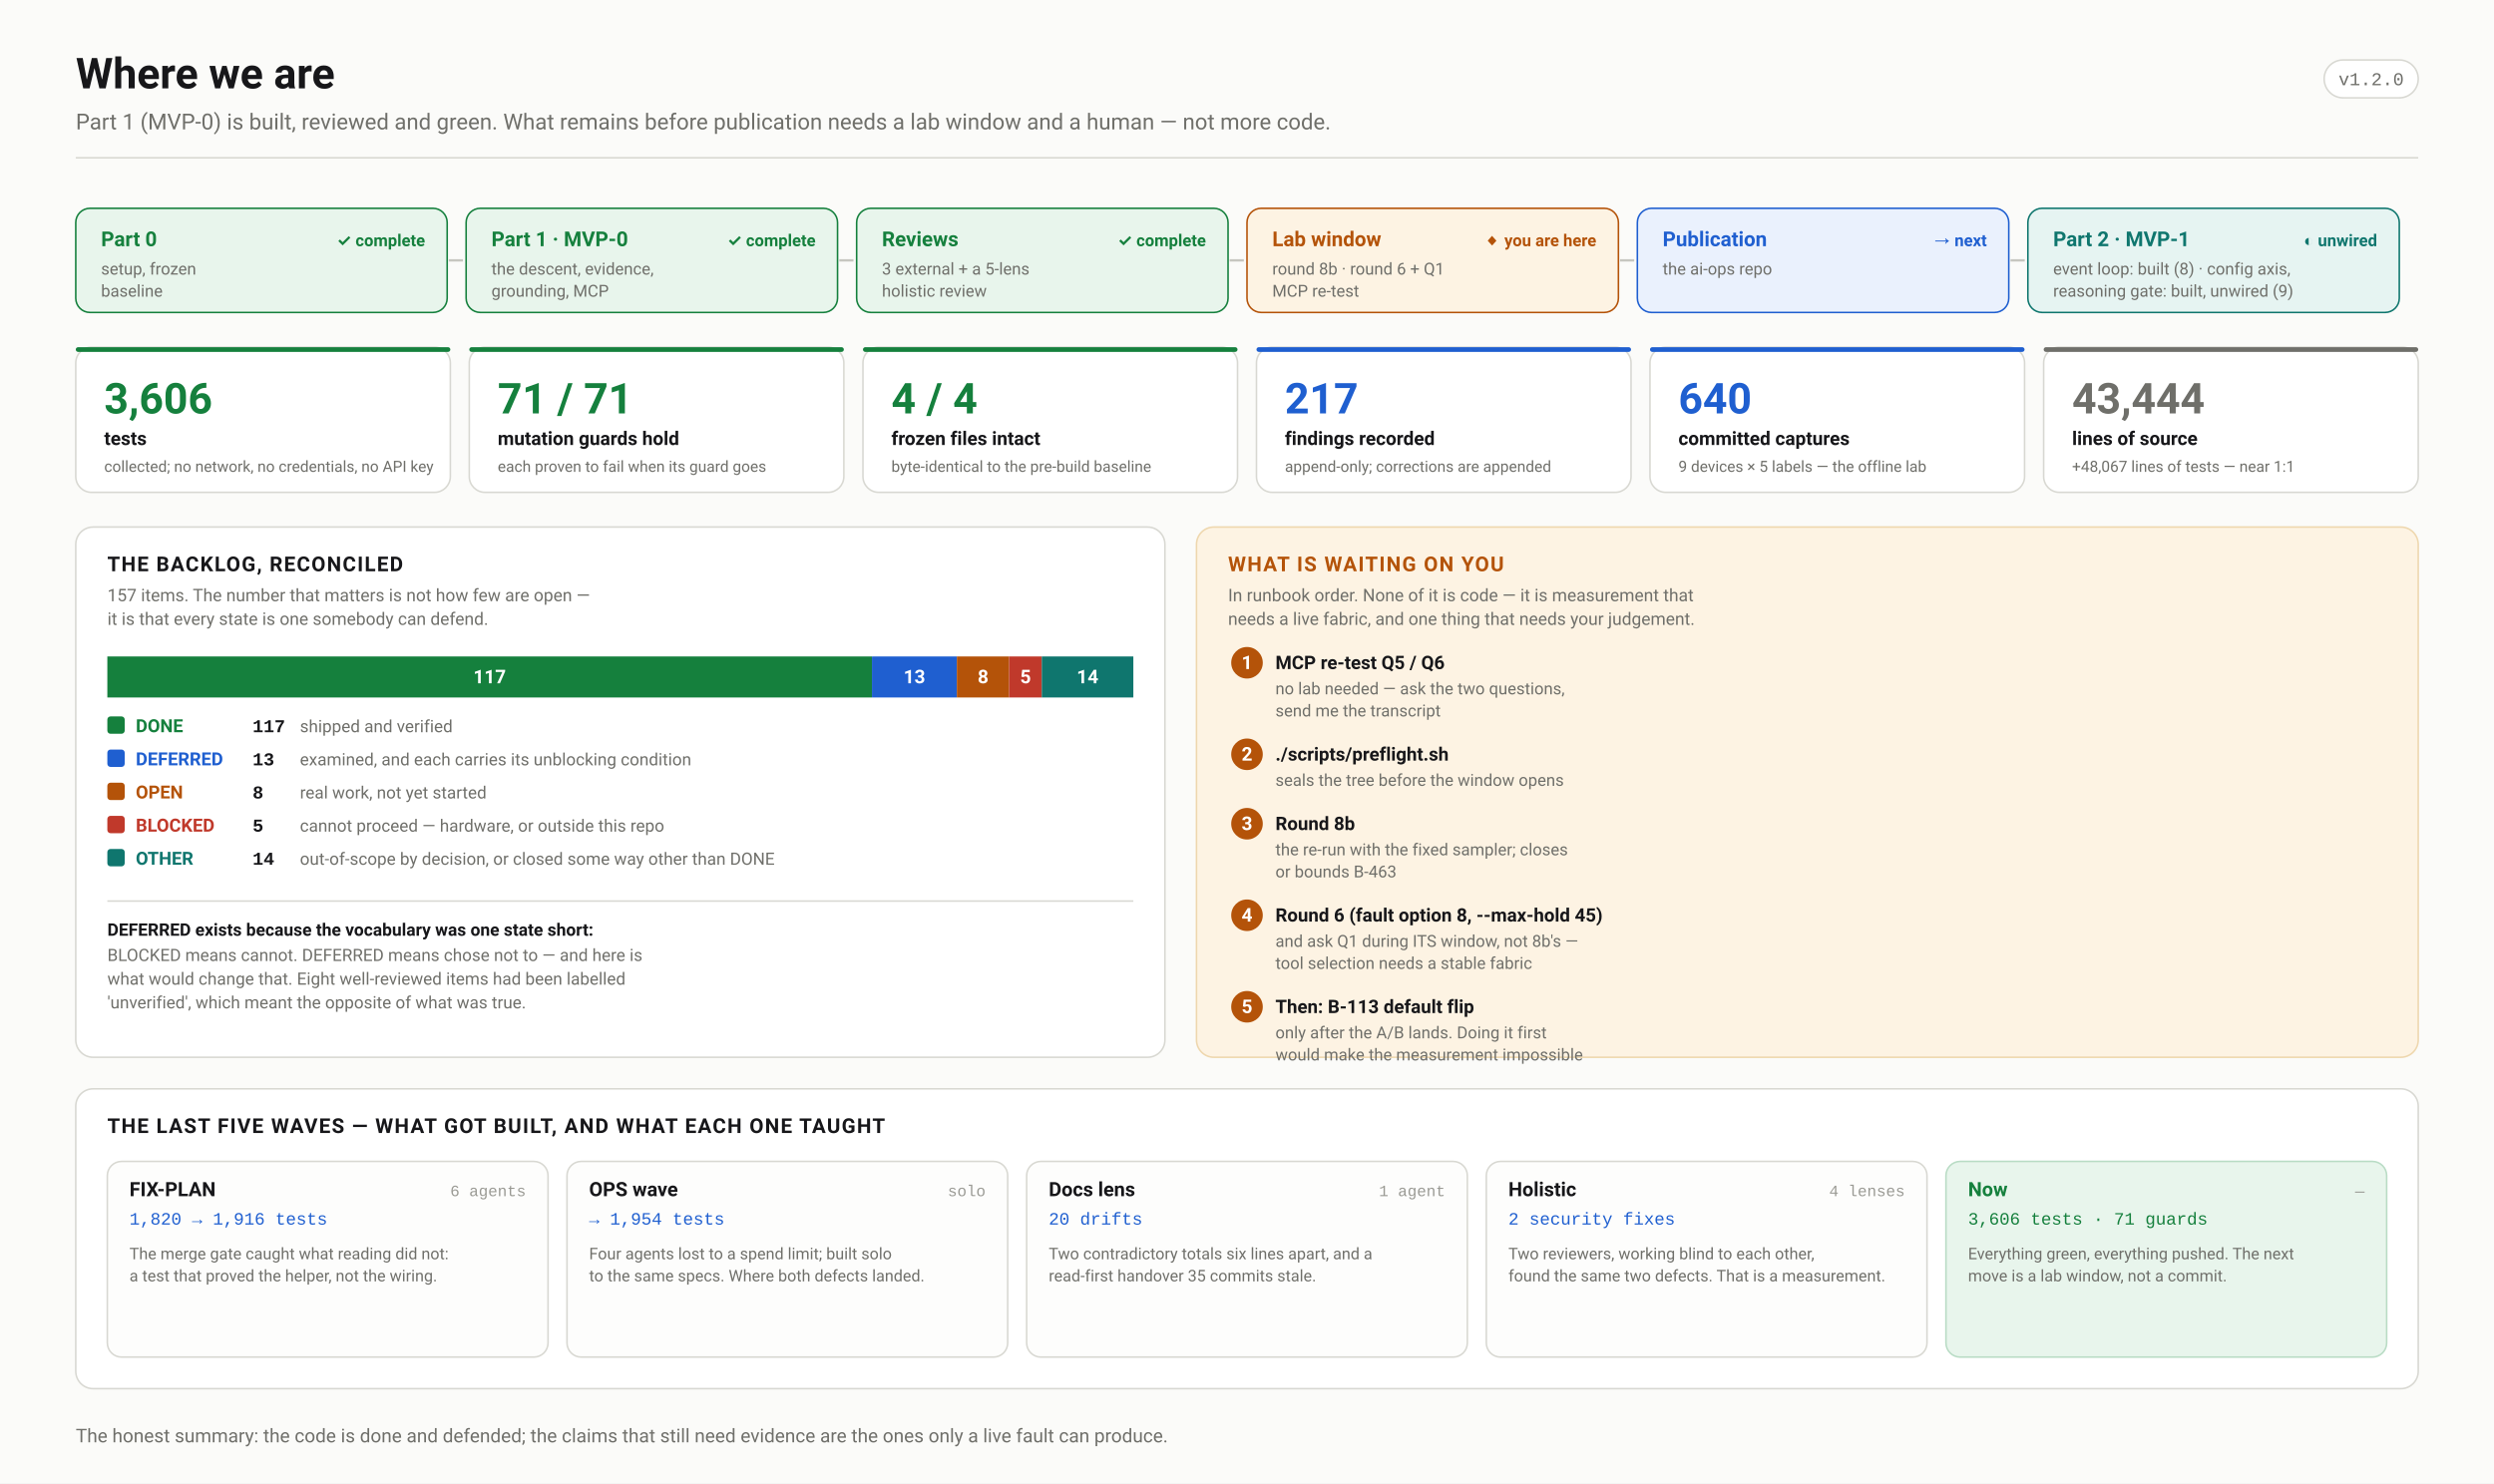
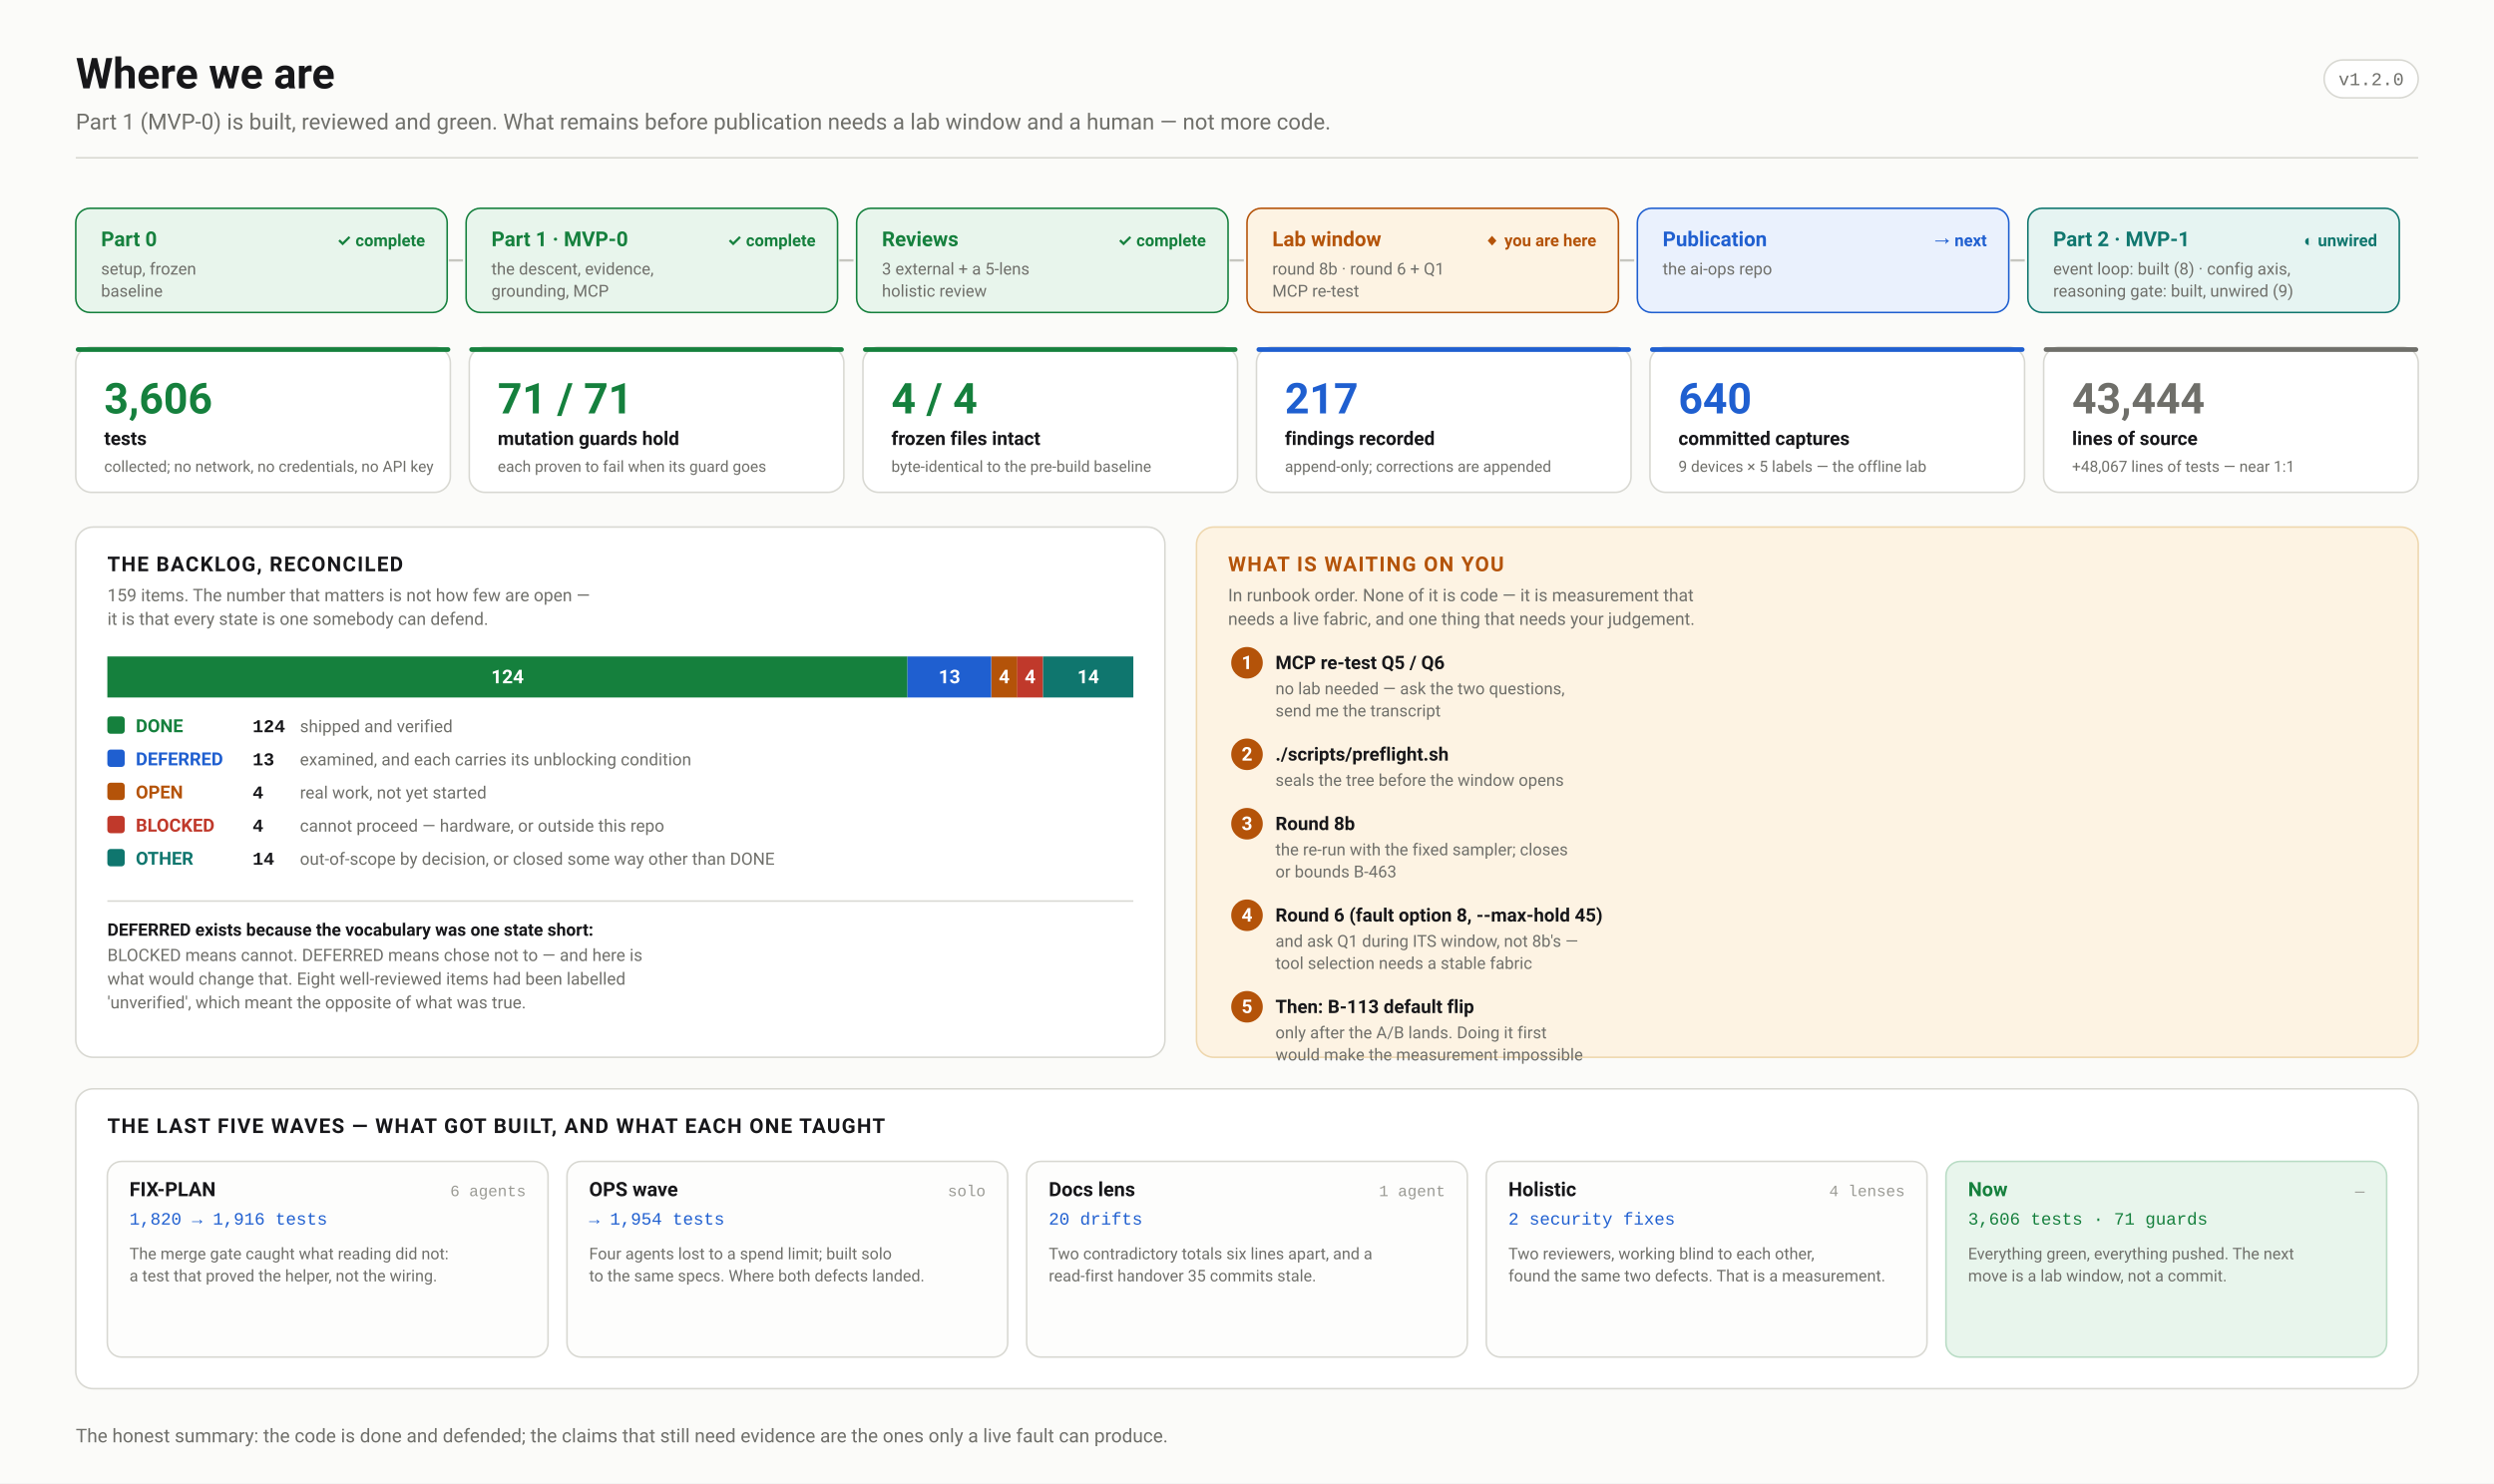
<svg xmlns="http://www.w3.org/2000/svg" width="1580" height="940" viewBox="0 0 1580 940" font-family="ui-sans-serif,-apple-system,'Segoe UI',Roboto,Helvetica,Arial,sans-serif">
  <defs>
    <marker id="arw" viewBox="0 0 10 10" refX="9" refY="5" markerWidth="6" markerHeight="6" orient="auto-start-reverse">
      <path d="M 0 0 L 10 5 L 0 10 z" fill="#6f6f6a" />
    </marker>
    <marker id="arwb" viewBox="0 0 10 10" refX="9" refY="5" markerWidth="6" markerHeight="6" orient="auto-start-reverse">
      <path d="M 0 0 L 10 5 L 0 10 z" fill="#1f5fd0" />
    </marker>
    <marker id="arwr" viewBox="0 0 10 10" refX="9" refY="5" markerWidth="6" markerHeight="6" orient="auto-start-reverse">
      <path d="M 0 0 L 10 5 L 0 10 z" fill="#c0392b" />
    </marker>
    <marker id="arwp" viewBox="0 0 10 10" refX="9" refY="5" markerWidth="6" markerHeight="6" orient="auto-start-reverse">
      <path d="M 0 0 L 10 5 L 0 10 z" fill="#6d28d9" />
    </marker>
    <marker id="arwg" viewBox="0 0 10 10" refX="9" refY="5" markerWidth="6" markerHeight="6" orient="auto-start-reverse">
      <path d="M 0 0 L 10 5 L 0 10 z" fill="#15803d" />
    </marker>
  </defs>
  <rect width="1580" height="940" fill="#fbfbf9" />
  <text x="48.0" y="56.0" font-family="ui-sans-serif,-apple-system,'Segoe UI',Roboto,Helvetica,Arial,sans-serif" font-size="27" font-weight="700" fill="#17171a" text-anchor="start">Where we are</text>
  <text x="48.0" y="82.0" font-family="ui-sans-serif,-apple-system,'Segoe UI',Roboto,Helvetica,Arial,sans-serif" font-size="14" font-weight="400" fill="#6f6f6a" text-anchor="start">Part 1 (MVP-0) is built, reviewed and green. What remains before publication needs a lab window and a human — not more code.</text>
  <rect x="1472.4" y="38.0" width="59.6" height="24.0" rx="12" fill="#fff" stroke="#d8d8d2" stroke-width="1" />
  <text x="1502.2" y="54.0" font-family="ui-monospace,'SF Mono',Menlo,Consolas,'Liberation Mono',monospace" font-size="11.5" font-weight="400" fill="#6f6f6a" text-anchor="middle">v1.2.0</text>
  <line x1="48.0" y1="100.0" x2="1532.0" y2="100.0" stroke="#d8d8d2" stroke-width="1" />
  <rect x="48.0" y="132.0" width="235.3" height="66.0" rx="9" fill="#e8f5ec" stroke="#15803d" stroke-width="1" />
  <text x="64.0" y="156.0" font-family="ui-sans-serif,-apple-system,'Segoe UI',Roboto,Helvetica,Arial,sans-serif" font-size="13" font-weight="700" fill="#15803d" text-anchor="start">Part 0</text>
  <text x="64.0" y="174.0" font-family="ui-sans-serif,-apple-system,'Segoe UI',Roboto,Helvetica,Arial,sans-serif" font-size="10.5" font-weight="400" fill="#6f6f6a" text-anchor="start">setup, frozen</text>
  <text x="64.0" y="188.0" font-family="ui-sans-serif,-apple-system,'Segoe UI',Roboto,Helvetica,Arial,sans-serif" font-size="10.5" font-weight="400" fill="#6f6f6a" text-anchor="start">baseline</text>
  <text x="269.3" y="156.0" font-family="ui-sans-serif,-apple-system,'Segoe UI',Roboto,Helvetica,Arial,sans-serif" font-size="10.5" font-weight="700" fill="#15803d" text-anchor="end">✓ complete</text>
  <line x1="284.3" y1="165.0" x2="293.3" y2="165.0" stroke="#c6c6c0" stroke-width="1.5" />
  <rect x="295.3" y="132.0" width="235.3" height="66.0" rx="9" fill="#e8f5ec" stroke="#15803d" stroke-width="1" />
  <text x="311.3" y="156.0" font-family="ui-sans-serif,-apple-system,'Segoe UI',Roboto,Helvetica,Arial,sans-serif" font-size="13" font-weight="700" fill="#15803d" text-anchor="start">Part 1 · MVP-0</text>
  <text x="311.3" y="174.0" font-family="ui-sans-serif,-apple-system,'Segoe UI',Roboto,Helvetica,Arial,sans-serif" font-size="10.5" font-weight="400" fill="#6f6f6a" text-anchor="start">the descent, evidence,</text>
  <text x="311.3" y="188.0" font-family="ui-sans-serif,-apple-system,'Segoe UI',Roboto,Helvetica,Arial,sans-serif" font-size="10.5" font-weight="400" fill="#6f6f6a" text-anchor="start">grounding, MCP</text>
  <text x="516.7" y="156.0" font-family="ui-sans-serif,-apple-system,'Segoe UI',Roboto,Helvetica,Arial,sans-serif" font-size="10.5" font-weight="700" fill="#15803d" text-anchor="end">✓ complete</text>
  <line x1="531.7" y1="165.0" x2="540.7" y2="165.0" stroke="#c6c6c0" stroke-width="1.5" />
  <rect x="542.7" y="132.0" width="235.3" height="66.0" rx="9" fill="#e8f5ec" stroke="#15803d" stroke-width="1" />
  <text x="558.7" y="156.0" font-family="ui-sans-serif,-apple-system,'Segoe UI',Roboto,Helvetica,Arial,sans-serif" font-size="13" font-weight="700" fill="#15803d" text-anchor="start">Reviews</text>
  <text x="558.7" y="174.0" font-family="ui-sans-serif,-apple-system,'Segoe UI',Roboto,Helvetica,Arial,sans-serif" font-size="10.5" font-weight="400" fill="#6f6f6a" text-anchor="start">3 external + a 5-lens</text>
  <text x="558.7" y="188.0" font-family="ui-sans-serif,-apple-system,'Segoe UI',Roboto,Helvetica,Arial,sans-serif" font-size="10.5" font-weight="400" fill="#6f6f6a" text-anchor="start">holistic review</text>
  <text x="764.0" y="156.0" font-family="ui-sans-serif,-apple-system,'Segoe UI',Roboto,Helvetica,Arial,sans-serif" font-size="10.5" font-weight="700" fill="#15803d" text-anchor="end">✓ complete</text>
  <line x1="779.0" y1="165.0" x2="788.0" y2="165.0" stroke="#c6c6c0" stroke-width="1.5" />
  <rect x="790.0" y="132.0" width="235.3" height="66.0" rx="9" fill="#fdf3e3" stroke="#b45309" stroke-width="1" />
  <text x="806.0" y="156.0" font-family="ui-sans-serif,-apple-system,'Segoe UI',Roboto,Helvetica,Arial,sans-serif" font-size="13" font-weight="700" fill="#b45309" text-anchor="start">Lab window</text>
  <text x="806.0" y="174.0" font-family="ui-sans-serif,-apple-system,'Segoe UI',Roboto,Helvetica,Arial,sans-serif" font-size="10.5" font-weight="400" fill="#6f6f6a" text-anchor="start">round 8b · round 6 + Q1</text>
  <text x="806.0" y="188.0" font-family="ui-sans-serif,-apple-system,'Segoe UI',Roboto,Helvetica,Arial,sans-serif" font-size="10.5" font-weight="400" fill="#6f6f6a" text-anchor="start">MCP re-test</text>
  <text x="1011.3" y="156.0" font-family="ui-sans-serif,-apple-system,'Segoe UI',Roboto,Helvetica,Arial,sans-serif" font-size="10.5" font-weight="700" fill="#b45309" text-anchor="end">◆ you are here</text>
  <line x1="1026.3" y1="165.0" x2="1035.3" y2="165.0" stroke="#c6c6c0" stroke-width="1.5" />
  <rect x="1037.3" y="132.0" width="235.3" height="66.0" rx="9" fill="#eaf1fd" stroke="#1f5fd0" stroke-width="1" />
  <text x="1053.3" y="156.0" font-family="ui-sans-serif,-apple-system,'Segoe UI',Roboto,Helvetica,Arial,sans-serif" font-size="13" font-weight="700" fill="#1f5fd0" text-anchor="start">Publication</text>
  <text x="1053.3" y="174.0" font-family="ui-sans-serif,-apple-system,'Segoe UI',Roboto,Helvetica,Arial,sans-serif" font-size="10.5" font-weight="400" fill="#6f6f6a" text-anchor="start">the ai-ops repo</text>
  <text x="1258.7" y="156.0" font-family="ui-sans-serif,-apple-system,'Segoe UI',Roboto,Helvetica,Arial,sans-serif" font-size="10.5" font-weight="700" fill="#1f5fd0" text-anchor="end">→ next</text>
  <line x1="1273.7" y1="165.0" x2="1282.7" y2="165.0" stroke="#c6c6c0" stroke-width="1.5" />
  <rect x="1284.7" y="132.0" width="235.3" height="66.0" rx="9" fill="#e6f4f2" stroke="#0f766e" stroke-width="1" />
  <text x="1300.7" y="156.0" font-family="ui-sans-serif,-apple-system,'Segoe UI',Roboto,Helvetica,Arial,sans-serif" font-size="13" font-weight="700" fill="#0f766e" text-anchor="start">Part 2 · MVP-1</text>
  <text x="1300.7" y="174.0" font-family="ui-sans-serif,-apple-system,'Segoe UI',Roboto,Helvetica,Arial,sans-serif" font-size="10.5" font-weight="400" fill="#6f6f6a" text-anchor="start">event loop: built (8) · config axis,</text>
  <text x="1300.7" y="188.0" font-family="ui-sans-serif,-apple-system,'Segoe UI',Roboto,Helvetica,Arial,sans-serif" font-size="10.5" font-weight="400" fill="#6f6f6a" text-anchor="start">reasoning gate: built, unwired (9)</text>
  <text x="1506.0" y="156.0" font-family="ui-sans-serif,-apple-system,'Segoe UI',Roboto,Helvetica,Arial,sans-serif" font-size="10.5" font-weight="700" fill="#0f766e" text-anchor="end">◐ unwired</text>
  <rect x="48.0" y="220.0" width="237.3" height="92.0" rx="10" fill="#ffffff" stroke="#d8d8d2" stroke-width="1" />
  <rect x="48.0" y="220.0" width="237.3" height="3.0" rx="1.5" fill="#15803d" stroke="none" stroke-width="1" />
  <text x="66.0" y="262.0" font-family="ui-sans-serif,-apple-system,'Segoe UI',Roboto,Helvetica,Arial,sans-serif" font-size="27" font-weight="700" fill="#15803d" text-anchor="start">3,606</text>
  <text x="66.0" y="282.0" font-family="ui-sans-serif,-apple-system,'Segoe UI',Roboto,Helvetica,Arial,sans-serif" font-size="12" font-weight="600" fill="#17171a" text-anchor="start">tests</text>
  <text x="66.0" y="299.0" font-family="ui-sans-serif,-apple-system,'Segoe UI',Roboto,Helvetica,Arial,sans-serif" font-size="9.8" font-weight="400" fill="#6f6f6a" text-anchor="start">collected; no network, no credentials, no API key</text>
  <rect x="297.3" y="220.0" width="237.3" height="92.0" rx="10" fill="#ffffff" stroke="#d8d8d2" stroke-width="1" />
  <rect x="297.3" y="220.0" width="237.3" height="3.0" rx="1.5" fill="#15803d" stroke="none" stroke-width="1" />
  <text x="315.3" y="262.0" font-family="ui-sans-serif,-apple-system,'Segoe UI',Roboto,Helvetica,Arial,sans-serif" font-size="27" font-weight="700" fill="#15803d" text-anchor="start">71 / 71</text>
  <text x="315.3" y="282.0" font-family="ui-sans-serif,-apple-system,'Segoe UI',Roboto,Helvetica,Arial,sans-serif" font-size="12" font-weight="600" fill="#17171a" text-anchor="start">mutation guards hold</text>
  <text x="315.3" y="299.0" font-family="ui-sans-serif,-apple-system,'Segoe UI',Roboto,Helvetica,Arial,sans-serif" font-size="9.8" font-weight="400" fill="#6f6f6a" text-anchor="start">each proven to fail when its guard goes</text>
  <rect x="546.7" y="220.0" width="237.3" height="92.0" rx="10" fill="#ffffff" stroke="#d8d8d2" stroke-width="1" />
  <rect x="546.7" y="220.0" width="237.3" height="3.0" rx="1.5" fill="#15803d" stroke="none" stroke-width="1" />
  <text x="564.7" y="262.0" font-family="ui-sans-serif,-apple-system,'Segoe UI',Roboto,Helvetica,Arial,sans-serif" font-size="27" font-weight="700" fill="#15803d" text-anchor="start">4 / 4</text>
  <text x="564.7" y="282.0" font-family="ui-sans-serif,-apple-system,'Segoe UI',Roboto,Helvetica,Arial,sans-serif" font-size="12" font-weight="600" fill="#17171a" text-anchor="start">frozen files intact</text>
  <text x="564.7" y="299.0" font-family="ui-sans-serif,-apple-system,'Segoe UI',Roboto,Helvetica,Arial,sans-serif" font-size="9.8" font-weight="400" fill="#6f6f6a" text-anchor="start">byte-identical to the pre-build baseline</text>
  <rect x="796.0" y="220.0" width="237.3" height="92.0" rx="10" fill="#ffffff" stroke="#d8d8d2" stroke-width="1" />
  <rect x="796.0" y="220.0" width="237.3" height="3.0" rx="1.5" fill="#1f5fd0" stroke="none" stroke-width="1" />
  <text x="814.0" y="262.0" font-family="ui-sans-serif,-apple-system,'Segoe UI',Roboto,Helvetica,Arial,sans-serif" font-size="27" font-weight="700" fill="#1f5fd0" text-anchor="start">217</text>
  <text x="814.0" y="282.0" font-family="ui-sans-serif,-apple-system,'Segoe UI',Roboto,Helvetica,Arial,sans-serif" font-size="12" font-weight="600" fill="#17171a" text-anchor="start">findings recorded</text>
  <text x="814.0" y="299.0" font-family="ui-sans-serif,-apple-system,'Segoe UI',Roboto,Helvetica,Arial,sans-serif" font-size="9.8" font-weight="400" fill="#6f6f6a" text-anchor="start">append-only; corrections are appended</text>
  <rect x="1045.3" y="220.0" width="237.3" height="92.0" rx="10" fill="#ffffff" stroke="#d8d8d2" stroke-width="1" />
  <rect x="1045.3" y="220.0" width="237.3" height="3.0" rx="1.5" fill="#1f5fd0" stroke="none" stroke-width="1" />
  <text x="1063.3" y="262.0" font-family="ui-sans-serif,-apple-system,'Segoe UI',Roboto,Helvetica,Arial,sans-serif" font-size="27" font-weight="700" fill="#1f5fd0" text-anchor="start">640</text>
  <text x="1063.3" y="282.0" font-family="ui-sans-serif,-apple-system,'Segoe UI',Roboto,Helvetica,Arial,sans-serif" font-size="12" font-weight="600" fill="#17171a" text-anchor="start">committed captures</text>
  <text x="1063.3" y="299.0" font-family="ui-sans-serif,-apple-system,'Segoe UI',Roboto,Helvetica,Arial,sans-serif" font-size="9.8" font-weight="400" fill="#6f6f6a" text-anchor="start">9 devices × 5 labels — the offline lab</text>
  <rect x="1294.7" y="220.0" width="237.3" height="92.0" rx="10" fill="#ffffff" stroke="#d8d8d2" stroke-width="1" />
  <rect x="1294.7" y="220.0" width="237.3" height="3.0" rx="1.5" fill="#6f6f6a" stroke="none" stroke-width="1" />
  <text x="1312.7" y="262.0" font-family="ui-sans-serif,-apple-system,'Segoe UI',Roboto,Helvetica,Arial,sans-serif" font-size="27" font-weight="700" fill="#6f6f6a" text-anchor="start">43,444</text>
  <text x="1312.7" y="282.0" font-family="ui-sans-serif,-apple-system,'Segoe UI',Roboto,Helvetica,Arial,sans-serif" font-size="12" font-weight="600" fill="#17171a" text-anchor="start">lines of source</text>
  <text x="1312.7" y="299.0" font-family="ui-sans-serif,-apple-system,'Segoe UI',Roboto,Helvetica,Arial,sans-serif" font-size="9.8" font-weight="400" fill="#6f6f6a" text-anchor="start">+48,067 lines of tests — near 1:1</text>
  <rect x="48.0" y="334.0" width="690.0" height="336.0" rx="11" fill="#ffffff" stroke="#d8d8d2" stroke-width="1" />
  <text x="68.0" y="362.0" font-family="ui-sans-serif,-apple-system,'Segoe UI',Roboto,Helvetica,Arial,sans-serif" font-size="13" font-weight="700" fill="#17171a" text-anchor="start" letter-spacing="0.8">THE BACKLOG, RECONCILED</text>
-   <text x="68.0" y="381.0" font-family="ui-sans-serif,-apple-system,'Segoe UI',Roboto,Helvetica,Arial,sans-serif" font-size="11" font-weight="400" fill="#6f6f6a" text-anchor="start">157 items. The number that matters is not how few are open —</text>
+   <text x="68.0" y="381.0" font-family="ui-sans-serif,-apple-system,'Segoe UI',Roboto,Helvetica,Arial,sans-serif" font-size="11" font-weight="400" fill="#6f6f6a" text-anchor="start">159 items. The number that matters is not how few are open —</text>
  <text x="68.0" y="396.0" font-family="ui-sans-serif,-apple-system,'Segoe UI',Roboto,Helvetica,Arial,sans-serif" font-size="11" font-weight="400" fill="#6f6f6a" text-anchor="start">it is that every state is one somebody can defend.</text>
-   <rect x="68.0" y="416.0" width="484.4" height="26.0" rx="0" fill="#15803d" stroke="none" stroke-width="1" />
-   <text x="310.2" y="433.0" font-family="ui-sans-serif,-apple-system,'Segoe UI',Roboto,Helvetica,Arial,sans-serif" font-size="12" font-weight="700" fill="#fff" text-anchor="middle">117</text>
-   <rect x="552.4" y="416.0" width="53.8" height="26.0" rx="0" fill="#1f5fd0" stroke="none" stroke-width="1" />
-   <text x="579.3" y="433.0" font-family="ui-sans-serif,-apple-system,'Segoe UI',Roboto,Helvetica,Arial,sans-serif" font-size="12" font-weight="700" fill="#fff" text-anchor="middle">13</text>
-   <rect x="606.2" y="416.0" width="33.1" height="26.0" rx="0" fill="#b45309" stroke="none" stroke-width="1" />
-   <text x="622.8" y="433.0" font-family="ui-sans-serif,-apple-system,'Segoe UI',Roboto,Helvetica,Arial,sans-serif" font-size="12" font-weight="700" fill="#fff" text-anchor="middle">8</text>
-   <rect x="639.3" y="416.0" width="20.7" height="26.0" rx="0" fill="#c0392b" stroke="none" stroke-width="1" />
-   <text x="649.7" y="433.0" font-family="ui-sans-serif,-apple-system,'Segoe UI',Roboto,Helvetica,Arial,sans-serif" font-size="12" font-weight="700" fill="#fff" text-anchor="middle">5</text>
-   <rect x="660.0" y="416.0" width="58.0" height="26.0" rx="0" fill="#0f766e" stroke="none" stroke-width="1" />
-   <text x="689.0" y="433.0" font-family="ui-sans-serif,-apple-system,'Segoe UI',Roboto,Helvetica,Arial,sans-serif" font-size="12" font-weight="700" fill="#fff" text-anchor="middle">14</text>
+   <rect x="68.0" y="416.0" width="506.9" height="26.0" rx="0" fill="#15803d" stroke="none" stroke-width="1" />
+   <text x="321.5" y="433.0" font-family="ui-sans-serif,-apple-system,'Segoe UI',Roboto,Helvetica,Arial,sans-serif" font-size="12" font-weight="700" fill="#fff" text-anchor="middle">124</text>
+   <rect x="574.9" y="416.0" width="53.1" height="26.0" rx="0" fill="#1f5fd0" stroke="none" stroke-width="1" />
+   <text x="601.5" y="433.0" font-family="ui-sans-serif,-apple-system,'Segoe UI',Roboto,Helvetica,Arial,sans-serif" font-size="12" font-weight="700" fill="#fff" text-anchor="middle">13</text>
+   <rect x="628.1" y="416.0" width="16.4" height="26.0" rx="0" fill="#b45309" stroke="none" stroke-width="1" />
+   <text x="636.2" y="433.0" font-family="ui-sans-serif,-apple-system,'Segoe UI',Roboto,Helvetica,Arial,sans-serif" font-size="12" font-weight="700" fill="#fff" text-anchor="middle">4</text>
+   <rect x="644.4" y="416.0" width="16.4" height="26.0" rx="0" fill="#c0392b" stroke="none" stroke-width="1" />
+   <text x="652.6" y="433.0" font-family="ui-sans-serif,-apple-system,'Segoe UI',Roboto,Helvetica,Arial,sans-serif" font-size="12" font-weight="700" fill="#fff" text-anchor="middle">4</text>
+   <rect x="660.8" y="416.0" width="57.2" height="26.0" rx="0" fill="#0f766e" stroke="none" stroke-width="1" />
+   <text x="689.4" y="433.0" font-family="ui-sans-serif,-apple-system,'Segoe UI',Roboto,Helvetica,Arial,sans-serif" font-size="12" font-weight="700" fill="#fff" text-anchor="middle">14</text>
  <rect x="68.0" y="416.0" width="650.0" height="26.0" rx="0" fill="none" stroke="#ffffff" stroke-width="0" />
  <rect x="68.0" y="454.0" width="11.0" height="11.0" rx="2" fill="#15803d" stroke="none" stroke-width="1" />
  <text x="86.0" y="464.0" font-family="ui-sans-serif,-apple-system,'Segoe UI',Roboto,Helvetica,Arial,sans-serif" font-size="11.5" font-weight="650" fill="#15803d" text-anchor="start">DONE</text>
-   <text x="160.0" y="464.0" font-family="ui-monospace,'SF Mono',Menlo,Consolas,'Liberation Mono',monospace" font-size="11.5" font-weight="700" fill="#17171a" text-anchor="start">117</text>
+   <text x="160.0" y="464.0" font-family="ui-monospace,'SF Mono',Menlo,Consolas,'Liberation Mono',monospace" font-size="11.5" font-weight="700" fill="#17171a" text-anchor="start">124</text>
  <text x="190.0" y="464.0" font-family="ui-sans-serif,-apple-system,'Segoe UI',Roboto,Helvetica,Arial,sans-serif" font-size="10.8" font-weight="400" fill="#6f6f6a" text-anchor="start">shipped and verified</text>
  <rect x="68.0" y="475.0" width="11.0" height="11.0" rx="2" fill="#1f5fd0" stroke="none" stroke-width="1" />
  <text x="86.0" y="485.0" font-family="ui-sans-serif,-apple-system,'Segoe UI',Roboto,Helvetica,Arial,sans-serif" font-size="11.5" font-weight="650" fill="#1f5fd0" text-anchor="start">DEFERRED</text>
  <text x="160.0" y="485.0" font-family="ui-monospace,'SF Mono',Menlo,Consolas,'Liberation Mono',monospace" font-size="11.5" font-weight="700" fill="#17171a" text-anchor="start">13</text>
  <text x="190.0" y="485.0" font-family="ui-sans-serif,-apple-system,'Segoe UI',Roboto,Helvetica,Arial,sans-serif" font-size="10.8" font-weight="400" fill="#6f6f6a" text-anchor="start">examined, and each carries its unblocking condition</text>
  <rect x="68.0" y="496.0" width="11.0" height="11.0" rx="2" fill="#b45309" stroke="none" stroke-width="1" />
  <text x="86.0" y="506.0" font-family="ui-sans-serif,-apple-system,'Segoe UI',Roboto,Helvetica,Arial,sans-serif" font-size="11.5" font-weight="650" fill="#b45309" text-anchor="start">OPEN</text>
-   <text x="160.0" y="506.0" font-family="ui-monospace,'SF Mono',Menlo,Consolas,'Liberation Mono',monospace" font-size="11.5" font-weight="700" fill="#17171a" text-anchor="start">8</text>
+   <text x="160.0" y="506.0" font-family="ui-monospace,'SF Mono',Menlo,Consolas,'Liberation Mono',monospace" font-size="11.5" font-weight="700" fill="#17171a" text-anchor="start">4</text>
  <text x="190.0" y="506.0" font-family="ui-sans-serif,-apple-system,'Segoe UI',Roboto,Helvetica,Arial,sans-serif" font-size="10.8" font-weight="400" fill="#6f6f6a" text-anchor="start">real work, not yet started</text>
  <rect x="68.0" y="517.0" width="11.0" height="11.0" rx="2" fill="#c0392b" stroke="none" stroke-width="1" />
  <text x="86.0" y="527.0" font-family="ui-sans-serif,-apple-system,'Segoe UI',Roboto,Helvetica,Arial,sans-serif" font-size="11.5" font-weight="650" fill="#c0392b" text-anchor="start">BLOCKED</text>
-   <text x="160.0" y="527.0" font-family="ui-monospace,'SF Mono',Menlo,Consolas,'Liberation Mono',monospace" font-size="11.5" font-weight="700" fill="#17171a" text-anchor="start">5</text>
+   <text x="160.0" y="527.0" font-family="ui-monospace,'SF Mono',Menlo,Consolas,'Liberation Mono',monospace" font-size="11.5" font-weight="700" fill="#17171a" text-anchor="start">4</text>
  <text x="190.0" y="527.0" font-family="ui-sans-serif,-apple-system,'Segoe UI',Roboto,Helvetica,Arial,sans-serif" font-size="10.8" font-weight="400" fill="#6f6f6a" text-anchor="start">cannot proceed — hardware, or outside this repo</text>
  <rect x="68.0" y="538.0" width="11.0" height="11.0" rx="2" fill="#0f766e" stroke="none" stroke-width="1" />
  <text x="86.0" y="548.0" font-family="ui-sans-serif,-apple-system,'Segoe UI',Roboto,Helvetica,Arial,sans-serif" font-size="11.5" font-weight="650" fill="#0f766e" text-anchor="start">OTHER</text>
  <text x="160.0" y="548.0" font-family="ui-monospace,'SF Mono',Menlo,Consolas,'Liberation Mono',monospace" font-size="11.5" font-weight="700" fill="#17171a" text-anchor="start">14</text>
  <text x="190.0" y="548.0" font-family="ui-sans-serif,-apple-system,'Segoe UI',Roboto,Helvetica,Arial,sans-serif" font-size="10.8" font-weight="400" fill="#6f6f6a" text-anchor="start">out-of-scope by decision, or closed some way other than DONE</text>
  <line x1="68.0" y1="571.0" x2="718.0" y2="571.0" stroke="#d8d8d2" stroke-width="1" />
  <text x="68.0" y="593.0" font-family="ui-sans-serif,-apple-system,'Segoe UI',Roboto,Helvetica,Arial,sans-serif" font-size="11" font-weight="600" fill="#17171a" text-anchor="start">DEFERRED exists because the vocabulary was one state short:</text>
  <text x="68.0" y="609.0" font-family="ui-sans-serif,-apple-system,'Segoe UI',Roboto,Helvetica,Arial,sans-serif" font-size="10.8" font-weight="400" fill="#6f6f6a" text-anchor="start">BLOCKED means cannot. DEFERRED means chose not to — and here is</text>
  <text x="68.0" y="624.0" font-family="ui-sans-serif,-apple-system,'Segoe UI',Roboto,Helvetica,Arial,sans-serif" font-size="10.8" font-weight="400" fill="#6f6f6a" text-anchor="start">what would change that. Eight well-reviewed items had been labelled</text>
  <text x="68.0" y="639.0" font-family="ui-sans-serif,-apple-system,'Segoe UI',Roboto,Helvetica,Arial,sans-serif" font-size="10.8" font-weight="400" fill="#6f6f6a" text-anchor="start">'unverified', which meant the opposite of what was true.</text>
  <rect x="758.0" y="334.0" width="774.0" height="336.0" rx="11" fill="#fdf3e3" stroke="#eed7ae" stroke-width="1" />
  <text x="778.0" y="362.0" font-family="ui-sans-serif,-apple-system,'Segoe UI',Roboto,Helvetica,Arial,sans-serif" font-size="13" font-weight="700" fill="#b45309" text-anchor="start" letter-spacing="0.8">WHAT IS WAITING ON YOU</text>
  <text x="778.0" y="381.0" font-family="ui-sans-serif,-apple-system,'Segoe UI',Roboto,Helvetica,Arial,sans-serif" font-size="11" font-weight="400" fill="#6f6f6a" text-anchor="start">In runbook order. None of it is code — it is measurement that</text>
  <text x="778.0" y="396.0" font-family="ui-sans-serif,-apple-system,'Segoe UI',Roboto,Helvetica,Arial,sans-serif" font-size="11" font-weight="400" fill="#6f6f6a" text-anchor="start">needs a live fabric, and one thing that needs your judgement.</text>
  <circle cx="790.0" cy="420.0" r="10" fill="#b45309" />
  <text x="790.0" y="424.0" font-family="ui-sans-serif,-apple-system,'Segoe UI',Roboto,Helvetica,Arial,sans-serif" font-size="12" font-weight="700" fill="#fff" text-anchor="middle">1</text>
  <text x="808.0" y="424.0" font-family="ui-sans-serif,-apple-system,'Segoe UI',Roboto,Helvetica,Arial,sans-serif" font-size="11.8" font-weight="650" fill="#17171a" text-anchor="start">MCP re-test Q5 / Q6</text>
  <text x="808.0" y="440.0" font-family="ui-sans-serif,-apple-system,'Segoe UI',Roboto,Helvetica,Arial,sans-serif" font-size="10.5" font-weight="400" fill="#6f6f6a" text-anchor="start">no lab needed — ask the two questions,</text>
  <text x="808.0" y="454.0" font-family="ui-sans-serif,-apple-system,'Segoe UI',Roboto,Helvetica,Arial,sans-serif" font-size="10.5" font-weight="400" fill="#6f6f6a" text-anchor="start">send me the transcript</text>
  <circle cx="790.0" cy="478.0" r="10" fill="#b45309" />
  <text x="790.0" y="482.0" font-family="ui-sans-serif,-apple-system,'Segoe UI',Roboto,Helvetica,Arial,sans-serif" font-size="12" font-weight="700" fill="#fff" text-anchor="middle">2</text>
  <text x="808.0" y="482.0" font-family="ui-sans-serif,-apple-system,'Segoe UI',Roboto,Helvetica,Arial,sans-serif" font-size="11.8" font-weight="650" fill="#17171a" text-anchor="start">./scripts/preflight.sh</text>
  <text x="808.0" y="498.0" font-family="ui-sans-serif,-apple-system,'Segoe UI',Roboto,Helvetica,Arial,sans-serif" font-size="10.5" font-weight="400" fill="#6f6f6a" text-anchor="start">seals the tree before the window opens</text>
  <circle cx="790.0" cy="522.0" r="10" fill="#b45309" />
  <text x="790.0" y="526.0" font-family="ui-sans-serif,-apple-system,'Segoe UI',Roboto,Helvetica,Arial,sans-serif" font-size="12" font-weight="700" fill="#fff" text-anchor="middle">3</text>
  <text x="808.0" y="526.0" font-family="ui-sans-serif,-apple-system,'Segoe UI',Roboto,Helvetica,Arial,sans-serif" font-size="11.8" font-weight="650" fill="#17171a" text-anchor="start">Round 8b</text>
  <text x="808.0" y="542.0" font-family="ui-sans-serif,-apple-system,'Segoe UI',Roboto,Helvetica,Arial,sans-serif" font-size="10.5" font-weight="400" fill="#6f6f6a" text-anchor="start">the re-run with the fixed sampler; closes</text>
  <text x="808.0" y="556.0" font-family="ui-sans-serif,-apple-system,'Segoe UI',Roboto,Helvetica,Arial,sans-serif" font-size="10.5" font-weight="400" fill="#6f6f6a" text-anchor="start">or bounds B-463</text>
  <circle cx="790.0" cy="580.0" r="10" fill="#b45309" />
  <text x="790.0" y="584.0" font-family="ui-sans-serif,-apple-system,'Segoe UI',Roboto,Helvetica,Arial,sans-serif" font-size="12" font-weight="700" fill="#fff" text-anchor="middle">4</text>
  <text x="808.0" y="584.0" font-family="ui-sans-serif,-apple-system,'Segoe UI',Roboto,Helvetica,Arial,sans-serif" font-size="11.8" font-weight="650" fill="#17171a" text-anchor="start">Round 6 (fault option 8, --max-hold 45)</text>
  <text x="808.0" y="600.0" font-family="ui-sans-serif,-apple-system,'Segoe UI',Roboto,Helvetica,Arial,sans-serif" font-size="10.5" font-weight="400" fill="#6f6f6a" text-anchor="start">and ask Q1 during ITS window, not 8b's —</text>
  <text x="808.0" y="614.0" font-family="ui-sans-serif,-apple-system,'Segoe UI',Roboto,Helvetica,Arial,sans-serif" font-size="10.5" font-weight="400" fill="#6f6f6a" text-anchor="start">tool selection needs a stable fabric</text>
  <circle cx="790.0" cy="638.0" r="10" fill="#b45309" />
  <text x="790.0" y="642.0" font-family="ui-sans-serif,-apple-system,'Segoe UI',Roboto,Helvetica,Arial,sans-serif" font-size="12" font-weight="700" fill="#fff" text-anchor="middle">5</text>
  <text x="808.0" y="642.0" font-family="ui-sans-serif,-apple-system,'Segoe UI',Roboto,Helvetica,Arial,sans-serif" font-size="11.8" font-weight="650" fill="#17171a" text-anchor="start">Then: B-113 default flip</text>
  <text x="808.0" y="658.0" font-family="ui-sans-serif,-apple-system,'Segoe UI',Roboto,Helvetica,Arial,sans-serif" font-size="10.5" font-weight="400" fill="#6f6f6a" text-anchor="start">only after the A/B lands. Doing it first</text>
  <text x="808.0" y="672.0" font-family="ui-sans-serif,-apple-system,'Segoe UI',Roboto,Helvetica,Arial,sans-serif" font-size="10.5" font-weight="400" fill="#6f6f6a" text-anchor="start">would make the measurement impossible</text>
  <rect x="48.0" y="690.0" width="1484.0" height="190.0" rx="11" fill="#ffffff" stroke="#d8d8d2" stroke-width="1" />
  <text x="68.0" y="718.0" font-family="ui-sans-serif,-apple-system,'Segoe UI',Roboto,Helvetica,Arial,sans-serif" font-size="13" font-weight="700" fill="#17171a" text-anchor="start" letter-spacing="0.8">THE LAST FIVE WAVES — WHAT GOT BUILT, AND WHAT EACH ONE TAUGHT</text>
  <rect x="68.0" y="736.0" width="279.2" height="124.0" rx="9" fill="#fdfdfc" stroke="#d8d8d2" stroke-width="1" />
  <text x="82.0" y="758.0" font-family="ui-sans-serif,-apple-system,'Segoe UI',Roboto,Helvetica,Arial,sans-serif" font-size="12.5" font-weight="700" fill="#17171a" text-anchor="start">FIX-PLAN</text>
  <text x="333.2" y="758.0" font-family="ui-monospace,'SF Mono',Menlo,Consolas,'Liberation Mono',monospace" font-size="10" font-weight="400" fill="#9a9a94" text-anchor="end">6 agents</text>
  <text x="82.0" y="776.0" font-family="ui-monospace,'SF Mono',Menlo,Consolas,'Liberation Mono',monospace" font-size="11" font-weight="400" fill="#1f5fd0" text-anchor="start">1,820 → 1,916 tests</text>
  <text x="82.0" y="798.0" font-family="ui-sans-serif,-apple-system,'Segoe UI',Roboto,Helvetica,Arial,sans-serif" font-size="10.2" font-weight="400" fill="#6f6f6a" text-anchor="start">The merge gate caught what reading did not:</text>
  <text x="82.0" y="812.0" font-family="ui-sans-serif,-apple-system,'Segoe UI',Roboto,Helvetica,Arial,sans-serif" font-size="10.2" font-weight="400" fill="#6f6f6a" text-anchor="start">a test that proved the helper, not the wiring.</text>
  <rect x="359.2" y="736.0" width="279.2" height="124.0" rx="9" fill="#fdfdfc" stroke="#d8d8d2" stroke-width="1" />
  <text x="373.2" y="758.0" font-family="ui-sans-serif,-apple-system,'Segoe UI',Roboto,Helvetica,Arial,sans-serif" font-size="12.5" font-weight="700" fill="#17171a" text-anchor="start">OPS wave</text>
  <text x="624.4" y="758.0" font-family="ui-monospace,'SF Mono',Menlo,Consolas,'Liberation Mono',monospace" font-size="10" font-weight="400" fill="#9a9a94" text-anchor="end">solo</text>
  <text x="373.2" y="776.0" font-family="ui-monospace,'SF Mono',Menlo,Consolas,'Liberation Mono',monospace" font-size="11" font-weight="400" fill="#1f5fd0" text-anchor="start">→ 1,954 tests</text>
  <text x="373.2" y="798.0" font-family="ui-sans-serif,-apple-system,'Segoe UI',Roboto,Helvetica,Arial,sans-serif" font-size="10.2" font-weight="400" fill="#6f6f6a" text-anchor="start">Four agents lost to a spend limit; built solo</text>
  <text x="373.2" y="812.0" font-family="ui-sans-serif,-apple-system,'Segoe UI',Roboto,Helvetica,Arial,sans-serif" font-size="10.2" font-weight="400" fill="#6f6f6a" text-anchor="start">to the same specs. Where both defects landed.</text>
  <rect x="650.4" y="736.0" width="279.2" height="124.0" rx="9" fill="#fdfdfc" stroke="#d8d8d2" stroke-width="1" />
  <text x="664.4" y="758.0" font-family="ui-sans-serif,-apple-system,'Segoe UI',Roboto,Helvetica,Arial,sans-serif" font-size="12.5" font-weight="700" fill="#17171a" text-anchor="start">Docs lens</text>
  <text x="915.6" y="758.0" font-family="ui-monospace,'SF Mono',Menlo,Consolas,'Liberation Mono',monospace" font-size="10" font-weight="400" fill="#9a9a94" text-anchor="end">1 agent</text>
  <text x="664.4" y="776.0" font-family="ui-monospace,'SF Mono',Menlo,Consolas,'Liberation Mono',monospace" font-size="11" font-weight="400" fill="#1f5fd0" text-anchor="start">20 drifts</text>
  <text x="664.4" y="798.0" font-family="ui-sans-serif,-apple-system,'Segoe UI',Roboto,Helvetica,Arial,sans-serif" font-size="10.2" font-weight="400" fill="#6f6f6a" text-anchor="start">Two contradictory totals six lines apart, and a</text>
  <text x="664.4" y="812.0" font-family="ui-sans-serif,-apple-system,'Segoe UI',Roboto,Helvetica,Arial,sans-serif" font-size="10.2" font-weight="400" fill="#6f6f6a" text-anchor="start">read-first handover 35 commits stale.</text>
  <rect x="941.6" y="736.0" width="279.2" height="124.0" rx="9" fill="#fdfdfc" stroke="#d8d8d2" stroke-width="1" />
  <text x="955.6" y="758.0" font-family="ui-sans-serif,-apple-system,'Segoe UI',Roboto,Helvetica,Arial,sans-serif" font-size="12.5" font-weight="700" fill="#17171a" text-anchor="start">Holistic</text>
  <text x="1206.8" y="758.0" font-family="ui-monospace,'SF Mono',Menlo,Consolas,'Liberation Mono',monospace" font-size="10" font-weight="400" fill="#9a9a94" text-anchor="end">4 lenses</text>
  <text x="955.6" y="776.0" font-family="ui-monospace,'SF Mono',Menlo,Consolas,'Liberation Mono',monospace" font-size="11" font-weight="400" fill="#1f5fd0" text-anchor="start">2 security fixes</text>
  <text x="955.6" y="798.0" font-family="ui-sans-serif,-apple-system,'Segoe UI',Roboto,Helvetica,Arial,sans-serif" font-size="10.2" font-weight="400" fill="#6f6f6a" text-anchor="start">Two reviewers, working blind to each other,</text>
  <text x="955.6" y="812.0" font-family="ui-sans-serif,-apple-system,'Segoe UI',Roboto,Helvetica,Arial,sans-serif" font-size="10.2" font-weight="400" fill="#6f6f6a" text-anchor="start">found the same two defects. That is a measurement.</text>
  <rect x="1232.8" y="736.0" width="279.2" height="124.0" rx="9" fill="#e8f5ec" stroke="#b9dcc5" stroke-width="1" />
  <text x="1246.8" y="758.0" font-family="ui-sans-serif,-apple-system,'Segoe UI',Roboto,Helvetica,Arial,sans-serif" font-size="12.5" font-weight="700" fill="#15803d" text-anchor="start">Now</text>
  <text x="1498.0" y="758.0" font-family="ui-monospace,'SF Mono',Menlo,Consolas,'Liberation Mono',monospace" font-size="10" font-weight="400" fill="#9a9a94" text-anchor="end">—</text>
  <text x="1246.8" y="776.0" font-family="ui-monospace,'SF Mono',Menlo,Consolas,'Liberation Mono',monospace" font-size="11" font-weight="400" fill="#15803d" text-anchor="start">3,606 tests · 71 guards</text>
  <text x="1246.8" y="798.0" font-family="ui-sans-serif,-apple-system,'Segoe UI',Roboto,Helvetica,Arial,sans-serif" font-size="10.2" font-weight="400" fill="#6f6f6a" text-anchor="start">Everything green, everything pushed. The next</text>
  <text x="1246.8" y="812.0" font-family="ui-sans-serif,-apple-system,'Segoe UI',Roboto,Helvetica,Arial,sans-serif" font-size="10.2" font-weight="400" fill="#6f6f6a" text-anchor="start">move is a lab window, not a commit.</text>
  <text x="48.0" y="914.0" font-family="ui-sans-serif,-apple-system,'Segoe UI',Roboto,Helvetica,Arial,sans-serif" font-size="12" font-weight="400" fill="#6f6f6a" text-anchor="start">The honest summary: the code is done and defended; the claims that still need evidence are the ones only a live fault can produce.</text>
</svg>
